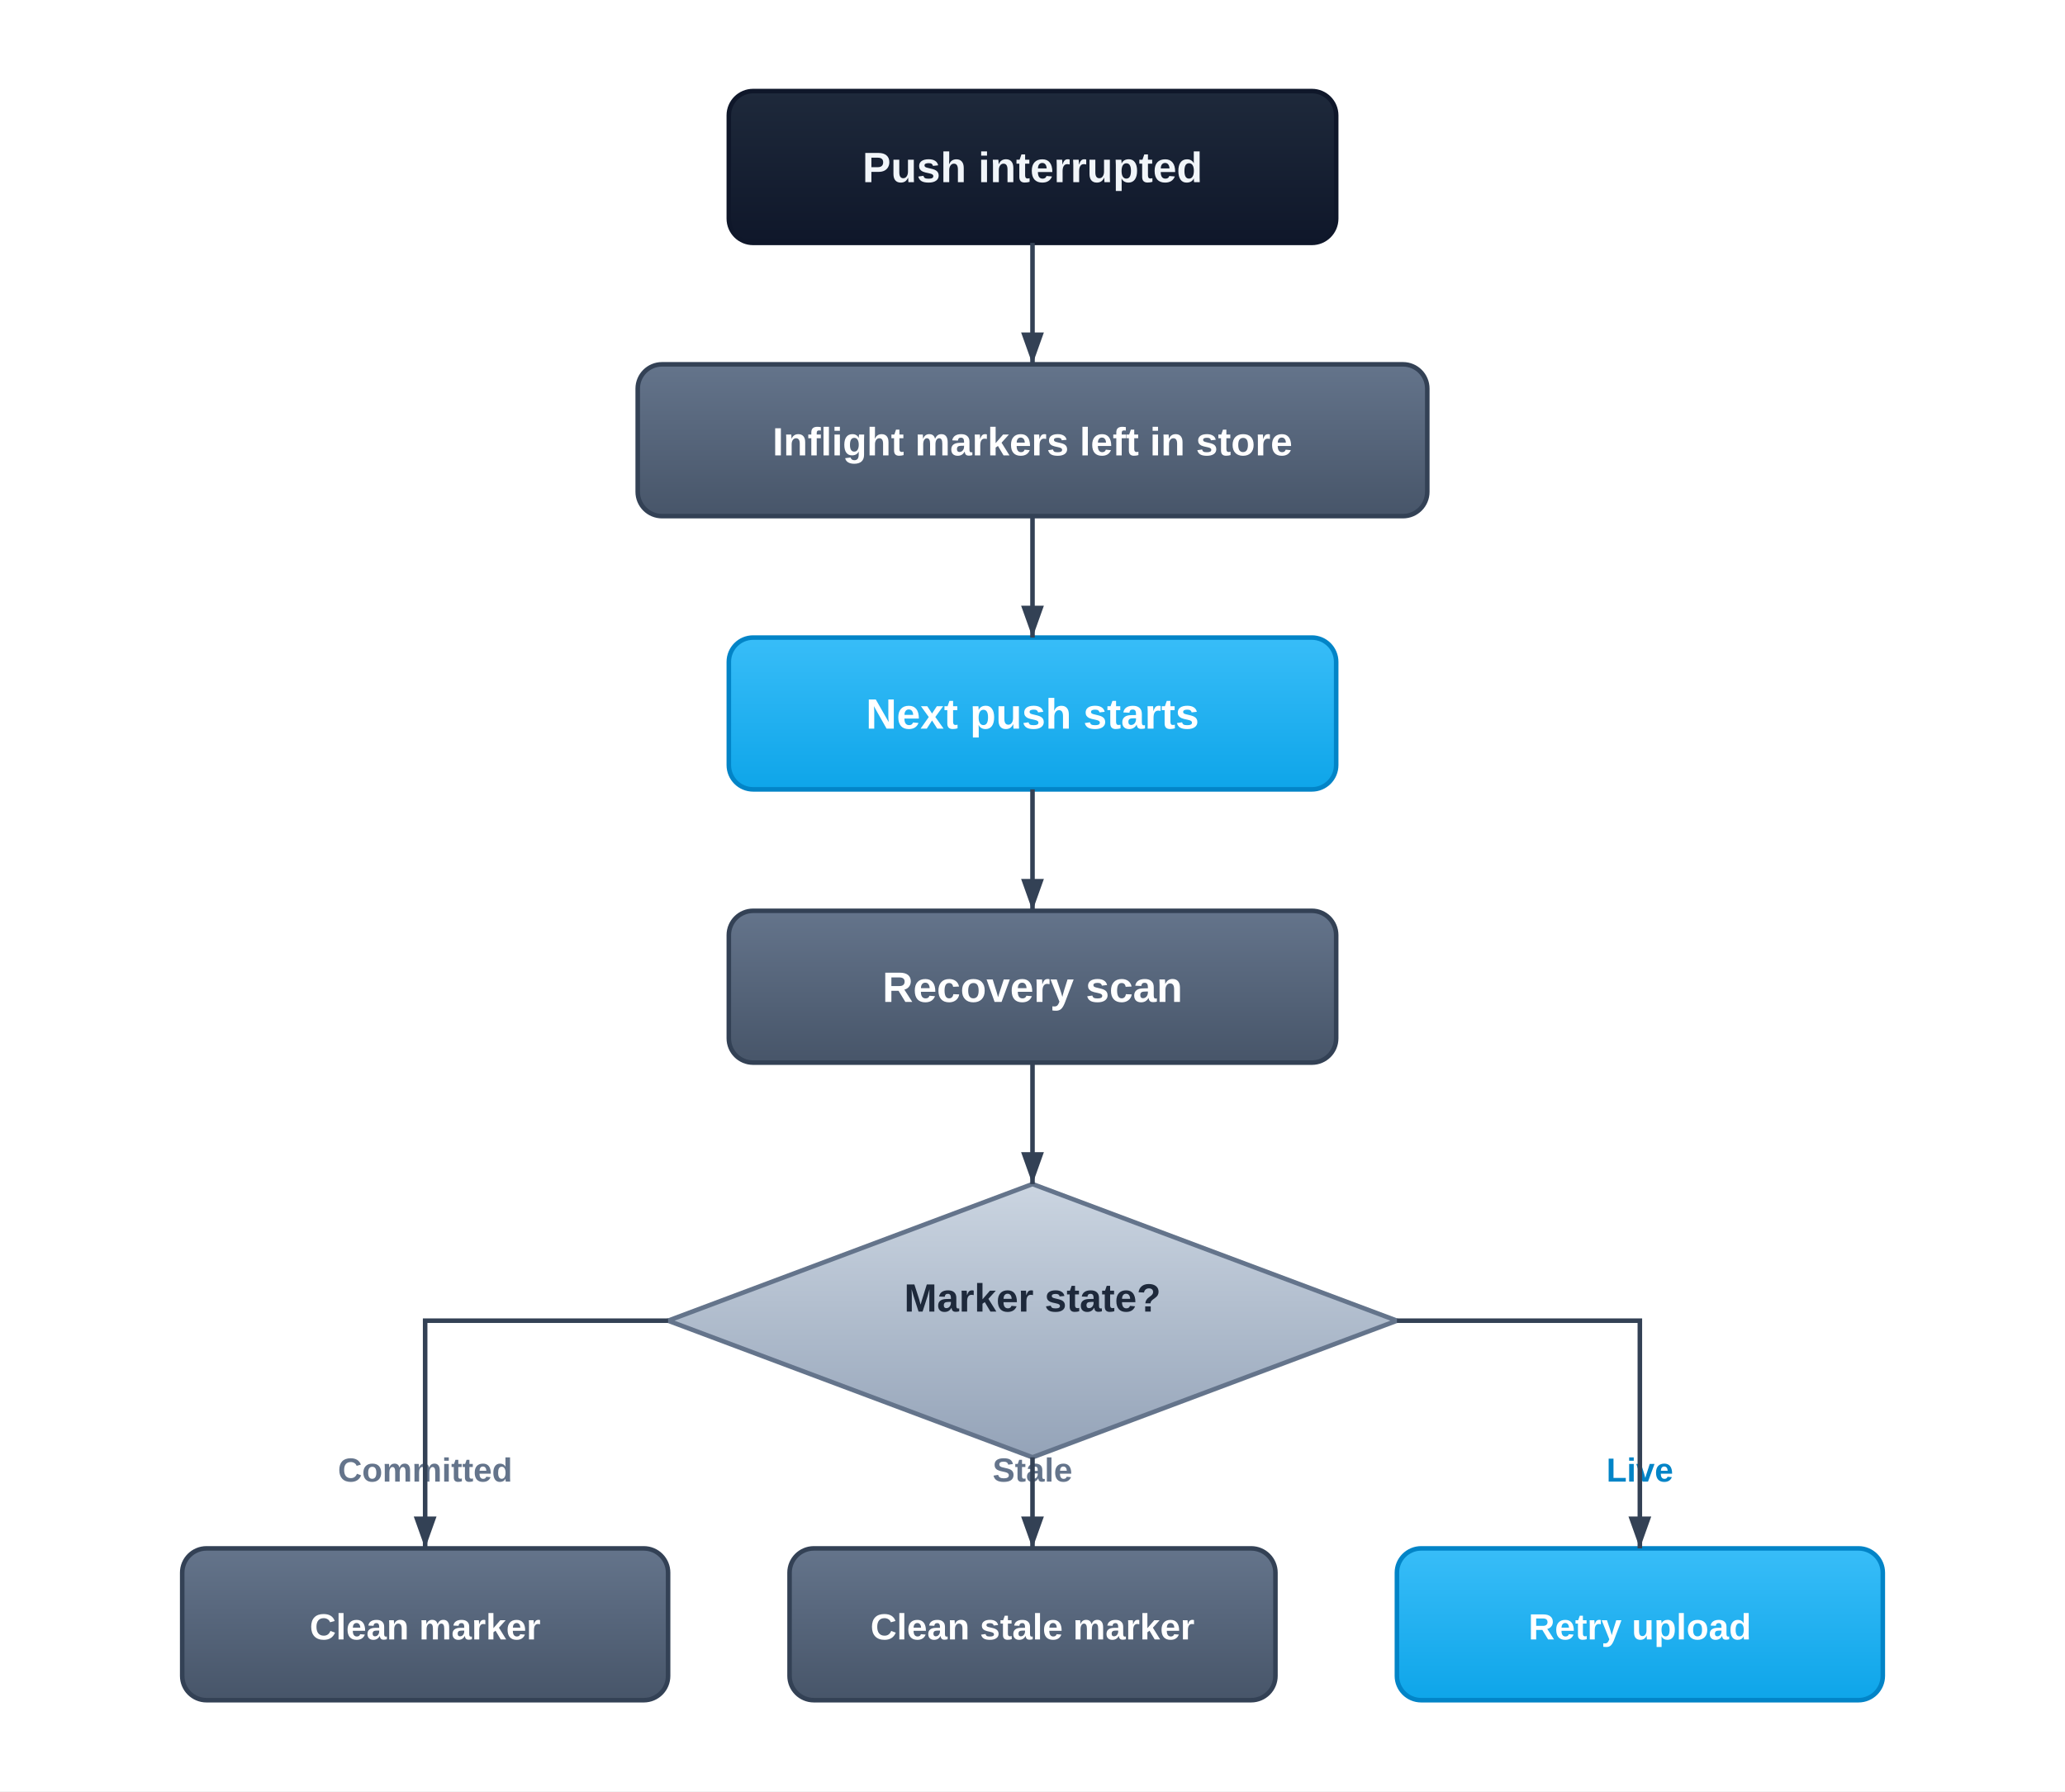
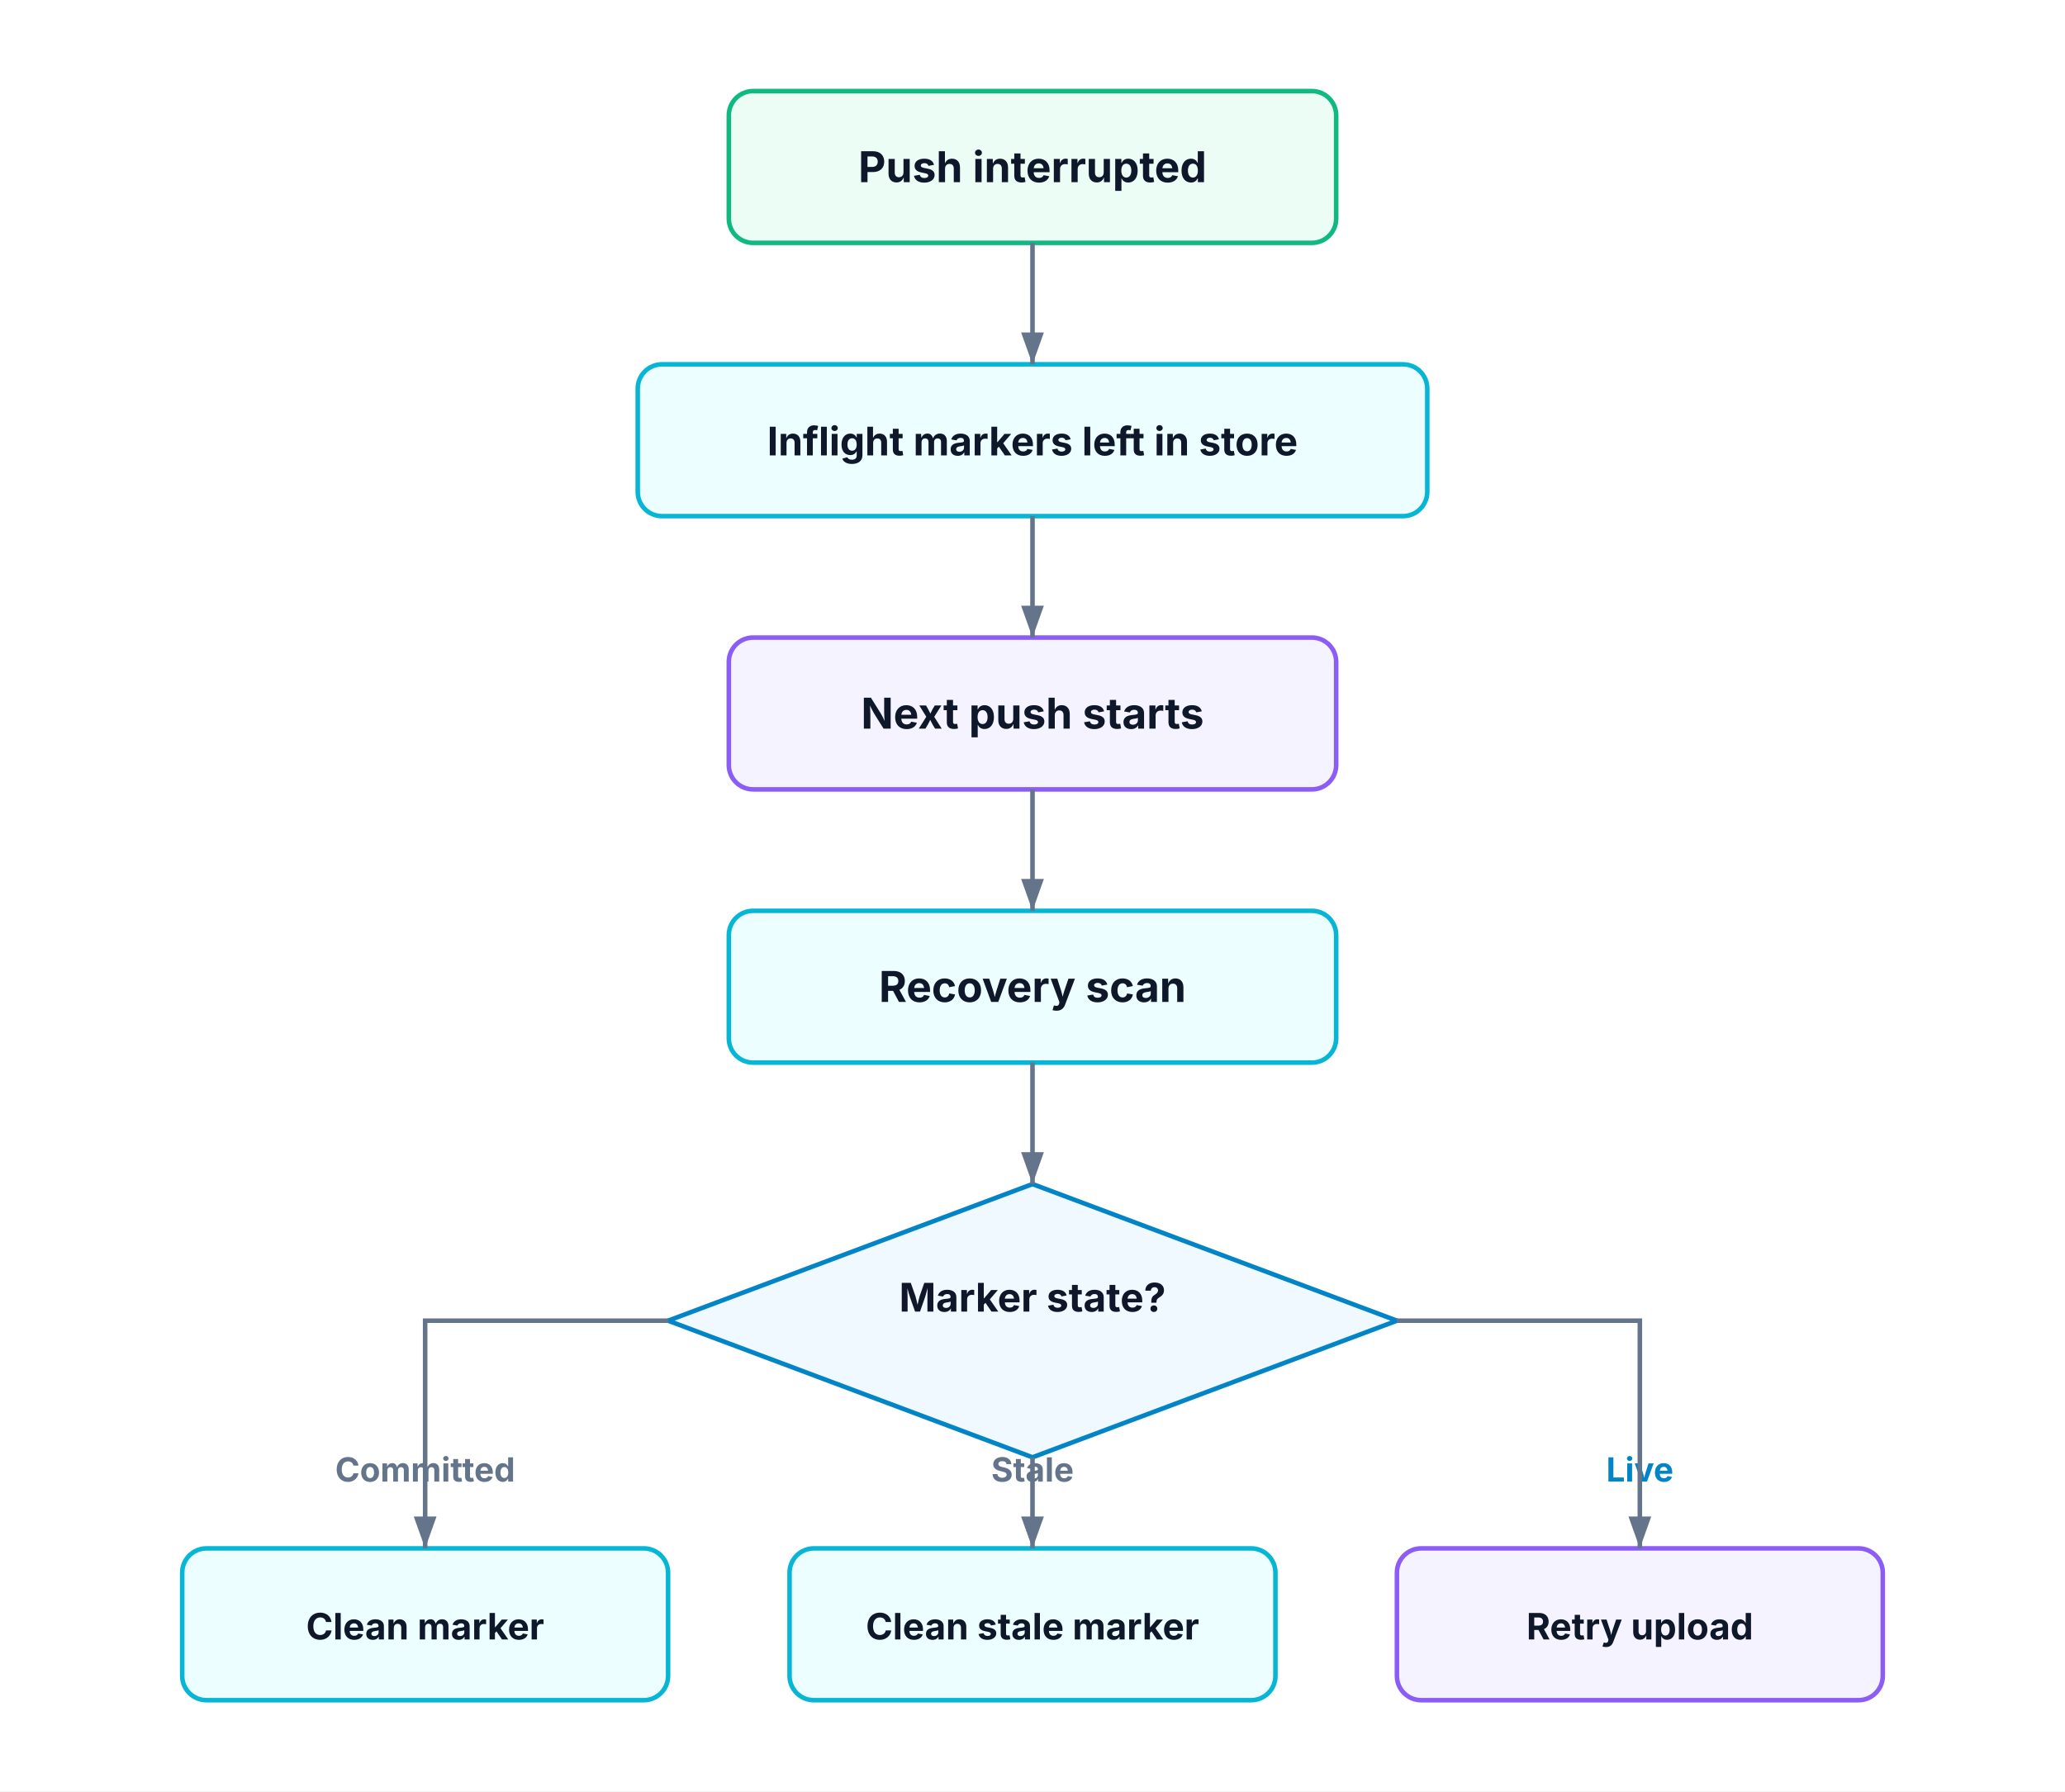
<svg xmlns="http://www.w3.org/2000/svg" viewBox="0 0 680 590" width="680" height="590">
  <defs>
    <marker id="arrowhead" markerWidth="7" markerHeight="5" refX="7" refY="2.5" orient="auto">
-       <polygon points="0 0, 7 2.5, 0 5" fill="#334155" />
+       <polygon points="0 0, 7 2.5, 0 5" fill="#64748B" />
    </marker>
-     <linearGradient id="cmdGrad" x1="0%" y1="0%" x2="0%" y2="100%">
-       <stop offset="0%" stop-color="#38BDF8" />
-       <stop offset="100%" stop-color="#0EA5E9" />
-     </linearGradient>
-     <linearGradient id="processGrad" x1="0%" y1="0%" x2="0%" y2="100%">
-       <stop offset="0%" stop-color="#64748B" />
-       <stop offset="100%" stop-color="#475569" />
-     </linearGradient>
-     <linearGradient id="resultGrad" x1="0%" y1="0%" x2="0%" y2="100%">
-       <stop offset="0%" stop-color="#1E293B" />
-       <stop offset="100%" stop-color="#0F172A" />
-     </linearGradient>
-     <linearGradient id="decisionGrad" x1="0%" y1="0%" x2="0%" y2="100%">
-       <stop offset="0%" stop-color="#CBD5E1" />
-       <stop offset="100%" stop-color="#94A3B8" />
-     </linearGradient>
  </defs>
  <g id="background">
    <rect x="0" y="0" width="680" height="590" fill="#FFFFFF" />
  </g>
  <g id="containers">
  </g>
  <g id="nodes">
-     <rect x="240" y="30" width="200" height="50" rx="8" fill="url(#resultGrad)" stroke="#0F172A" stroke-width="1.5" />
-     <rect x="210" y="120" width="260" height="50" rx="8" fill="url(#processGrad)" stroke="#334155" stroke-width="1.5" />
-     <rect x="240" y="210" width="200" height="50" rx="8" fill="url(#cmdGrad)" stroke="#0284C7" stroke-width="1.5" />
-     <rect x="240" y="300" width="200" height="50" rx="8" fill="url(#processGrad)" stroke="#334155" stroke-width="1.5" />
-     <polygon points="340,390 460,435 340,480 220,435" fill="url(#decisionGrad)" stroke="#64748B" stroke-width="1.5" />
-     <rect x="60" y="510" width="160" height="50" rx="8" fill="url(#processGrad)" stroke="#334155" stroke-width="1.5" />
-     <rect x="260" y="510" width="160" height="50" rx="8" fill="url(#processGrad)" stroke="#334155" stroke-width="1.5" />
-     <rect x="460" y="510" width="160" height="50" rx="8" fill="url(#cmdGrad)" stroke="#0284C7" stroke-width="1.5" />
+     <rect x="240" y="30" width="200" height="50" rx="8" fill="#ECFDF5" stroke="#10B981" stroke-width="1.5" />
+     <rect x="210" y="120" width="260" height="50" rx="8" fill="#ECFEFF" stroke="#06B6D4" stroke-width="1.5" />
+     <rect x="240" y="210" width="200" height="50" rx="8" fill="#F5F3FF" stroke="#8B5CF6" stroke-width="1.5" />
+     <rect x="240" y="300" width="200" height="50" rx="8" fill="#ECFEFF" stroke="#06B6D4" stroke-width="1.5" />
+     <polygon points="340,390 460,435 340,480 220,435" fill="#F0F9FF" stroke="#0284C7" stroke-width="1.5" />
+     <rect x="60" y="510" width="160" height="50" rx="8" fill="#ECFEFF" stroke="#06B6D4" stroke-width="1.5" />
+     <rect x="260" y="510" width="160" height="50" rx="8" fill="#ECFEFF" stroke="#06B6D4" stroke-width="1.5" />
+     <rect x="460" y="510" width="160" height="50" rx="8" fill="#F5F3FF" stroke="#8B5CF6" stroke-width="1.5" />
  </g>
  <g id="labels">
-     <text x="340" y="60" text-anchor="middle" font-family="Arial, Helvetica, sans-serif" font-size="14" font-weight="bold" fill="#F1F5F9">Push interrupted</text>
-     <text x="340" y="150" text-anchor="middle" font-family="Arial, Helvetica, sans-serif" font-size="13" font-weight="bold" fill="#FFFFFF">Inflight markers left in store</text>
-     <text x="340" y="240" text-anchor="middle" font-family="Arial, Helvetica, sans-serif" font-size="14" font-weight="bold" fill="#FFFFFF">Next push starts</text>
-     <text x="340" y="330" text-anchor="middle" font-family="Arial, Helvetica, sans-serif" font-size="14" font-weight="bold" fill="#FFFFFF">Recovery scan</text>
-     <text x="340" y="432" text-anchor="middle" font-family="Arial, Helvetica, sans-serif" font-size="13" font-weight="bold" fill="#1E293B">Marker state?</text>
-     <text x="140" y="488" text-anchor="middle" font-family="Arial, Helvetica, sans-serif" font-size="11" font-weight="bold" fill="#64748B">Committed</text>
-     <text x="340" y="488" text-anchor="middle" font-family="Arial, Helvetica, sans-serif" font-size="11" font-weight="bold" fill="#64748B">Stale</text>
-     <text x="540" y="488" text-anchor="middle" font-family="Arial, Helvetica, sans-serif" font-size="11" font-weight="bold" fill="#0284C7">Live</text>
-     <text x="140" y="540" text-anchor="middle" font-family="Arial, Helvetica, sans-serif" font-size="12" font-weight="bold" fill="#FFFFFF">Clean marker</text>
-     <text x="340" y="540" text-anchor="middle" font-family="Arial, Helvetica, sans-serif" font-size="12" font-weight="bold" fill="#FFFFFF">Clean stale marker</text>
-     <text x="540" y="540" text-anchor="middle" font-family="Arial, Helvetica, sans-serif" font-size="12" font-weight="bold" fill="#FFFFFF">Retry upload</text>
+     <text x="340" y="60" text-anchor="middle" font-family="Inter, ui-sans-serif, system-ui, sans-serif" font-size="14" font-weight="bold" fill="#0F172A">Push interrupted</text>
+     <text x="340" y="150" text-anchor="middle" font-family="Inter, ui-sans-serif, system-ui, sans-serif" font-size="13" font-weight="bold" fill="#0F172A">Inflight markers left in store</text>
+     <text x="340" y="240" text-anchor="middle" font-family="Inter, ui-sans-serif, system-ui, sans-serif" font-size="14" font-weight="bold" fill="#0F172A">Next push starts</text>
+     <text x="340" y="330" text-anchor="middle" font-family="Inter, ui-sans-serif, system-ui, sans-serif" font-size="14" font-weight="bold" fill="#0F172A">Recovery scan</text>
+     <text x="340" y="432" text-anchor="middle" font-family="Inter, ui-sans-serif, system-ui, sans-serif" font-size="13" font-weight="bold" fill="#0F172A">Marker state?</text>
+     <text x="140" y="488" text-anchor="middle" font-family="Inter, ui-sans-serif, system-ui, sans-serif" font-size="11" font-weight="bold" fill="#64748B">Committed</text>
+     <text x="340" y="488" text-anchor="middle" font-family="Inter, ui-sans-serif, system-ui, sans-serif" font-size="11" font-weight="bold" fill="#64748B">Stale</text>
+     <text x="540" y="488" text-anchor="middle" font-family="Inter, ui-sans-serif, system-ui, sans-serif" font-size="11" font-weight="bold" fill="#0284C7">Live</text>
+     <text x="140" y="540" text-anchor="middle" font-family="Inter, ui-sans-serif, system-ui, sans-serif" font-size="12" font-weight="bold" fill="#0F172A">Clean marker</text>
+     <text x="340" y="540" text-anchor="middle" font-family="Inter, ui-sans-serif, system-ui, sans-serif" font-size="12" font-weight="bold" fill="#0F172A">Clean stale marker</text>
+     <text x="540" y="540" text-anchor="middle" font-family="Inter, ui-sans-serif, system-ui, sans-serif" font-size="12" font-weight="bold" fill="#0F172A">Retry upload</text>
  </g>
  <g id="connections">
-     <line x1="340" y1="80" x2="340" y2="120" stroke="#334155" stroke-width="1.5" marker-end="url(#arrowhead)" />
-     <line x1="340" y1="170" x2="340" y2="210" stroke="#334155" stroke-width="1.5" marker-end="url(#arrowhead)" />
-     <line x1="340" y1="260" x2="340" y2="300" stroke="#334155" stroke-width="1.5" marker-end="url(#arrowhead)" />
-     <line x1="340" y1="350" x2="340" y2="390" stroke="#334155" stroke-width="1.5" marker-end="url(#arrowhead)" />
-     <path d="M 220 435 L 140 435 L 140 510" fill="none" stroke="#334155" stroke-width="1.5" marker-end="url(#arrowhead)" />
-     <line x1="340" y1="480" x2="340" y2="510" stroke="#334155" stroke-width="1.5" marker-end="url(#arrowhead)" />
-     <path d="M 460 435 L 540 435 L 540 510" fill="none" stroke="#334155" stroke-width="1.5" marker-end="url(#arrowhead)" />
+     <line x1="340" y1="80" x2="340" y2="120" stroke="#64748B" stroke-width="1.5" marker-end="url(#arrowhead)" />
+     <line x1="340" y1="170" x2="340" y2="210" stroke="#64748B" stroke-width="1.5" marker-end="url(#arrowhead)" />
+     <line x1="340" y1="260" x2="340" y2="300" stroke="#64748B" stroke-width="1.5" marker-end="url(#arrowhead)" />
+     <line x1="340" y1="350" x2="340" y2="390" stroke="#64748B" stroke-width="1.5" marker-end="url(#arrowhead)" />
+     <path d="M 220 435 L 140 435 L 140 510" fill="none" stroke="#64748B" stroke-width="1.5" marker-end="url(#arrowhead)" />
+     <line x1="340" y1="480" x2="340" y2="510" stroke="#64748B" stroke-width="1.5" marker-end="url(#arrowhead)" />
+     <path d="M 460 435 L 540 435 L 540 510" fill="none" stroke="#64748B" stroke-width="1.5" marker-end="url(#arrowhead)" />
  </g>
</svg>
